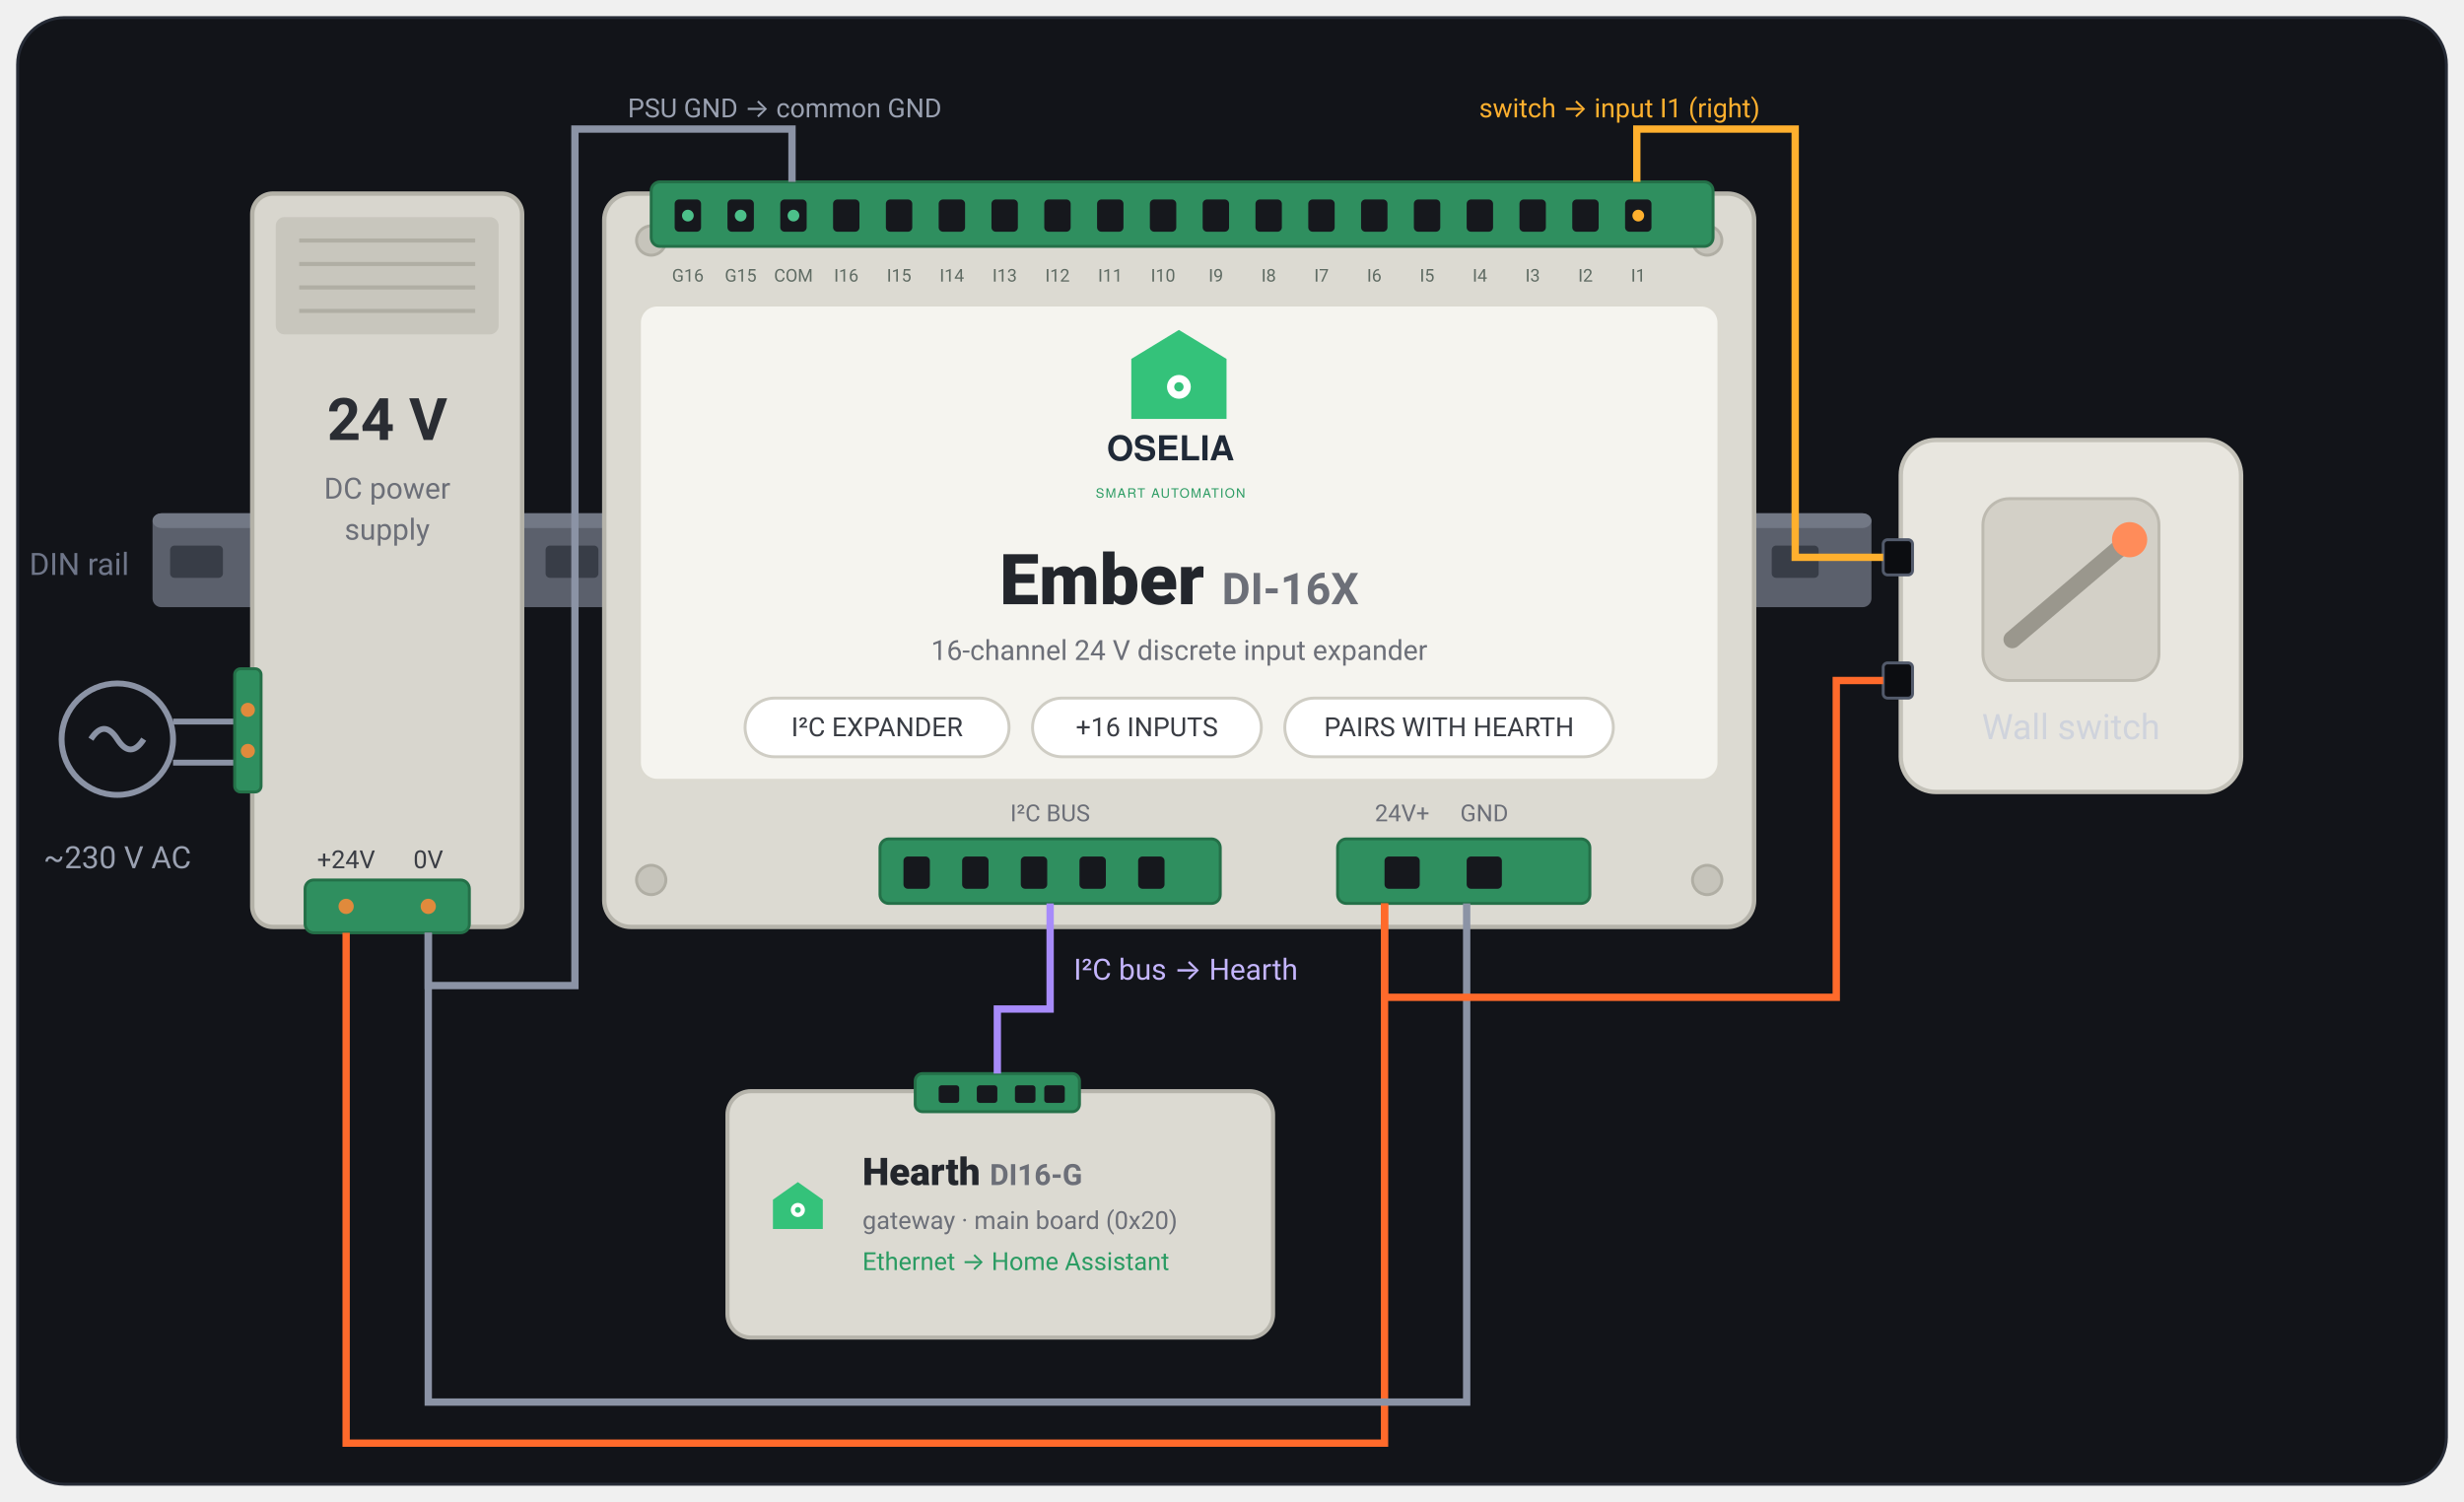
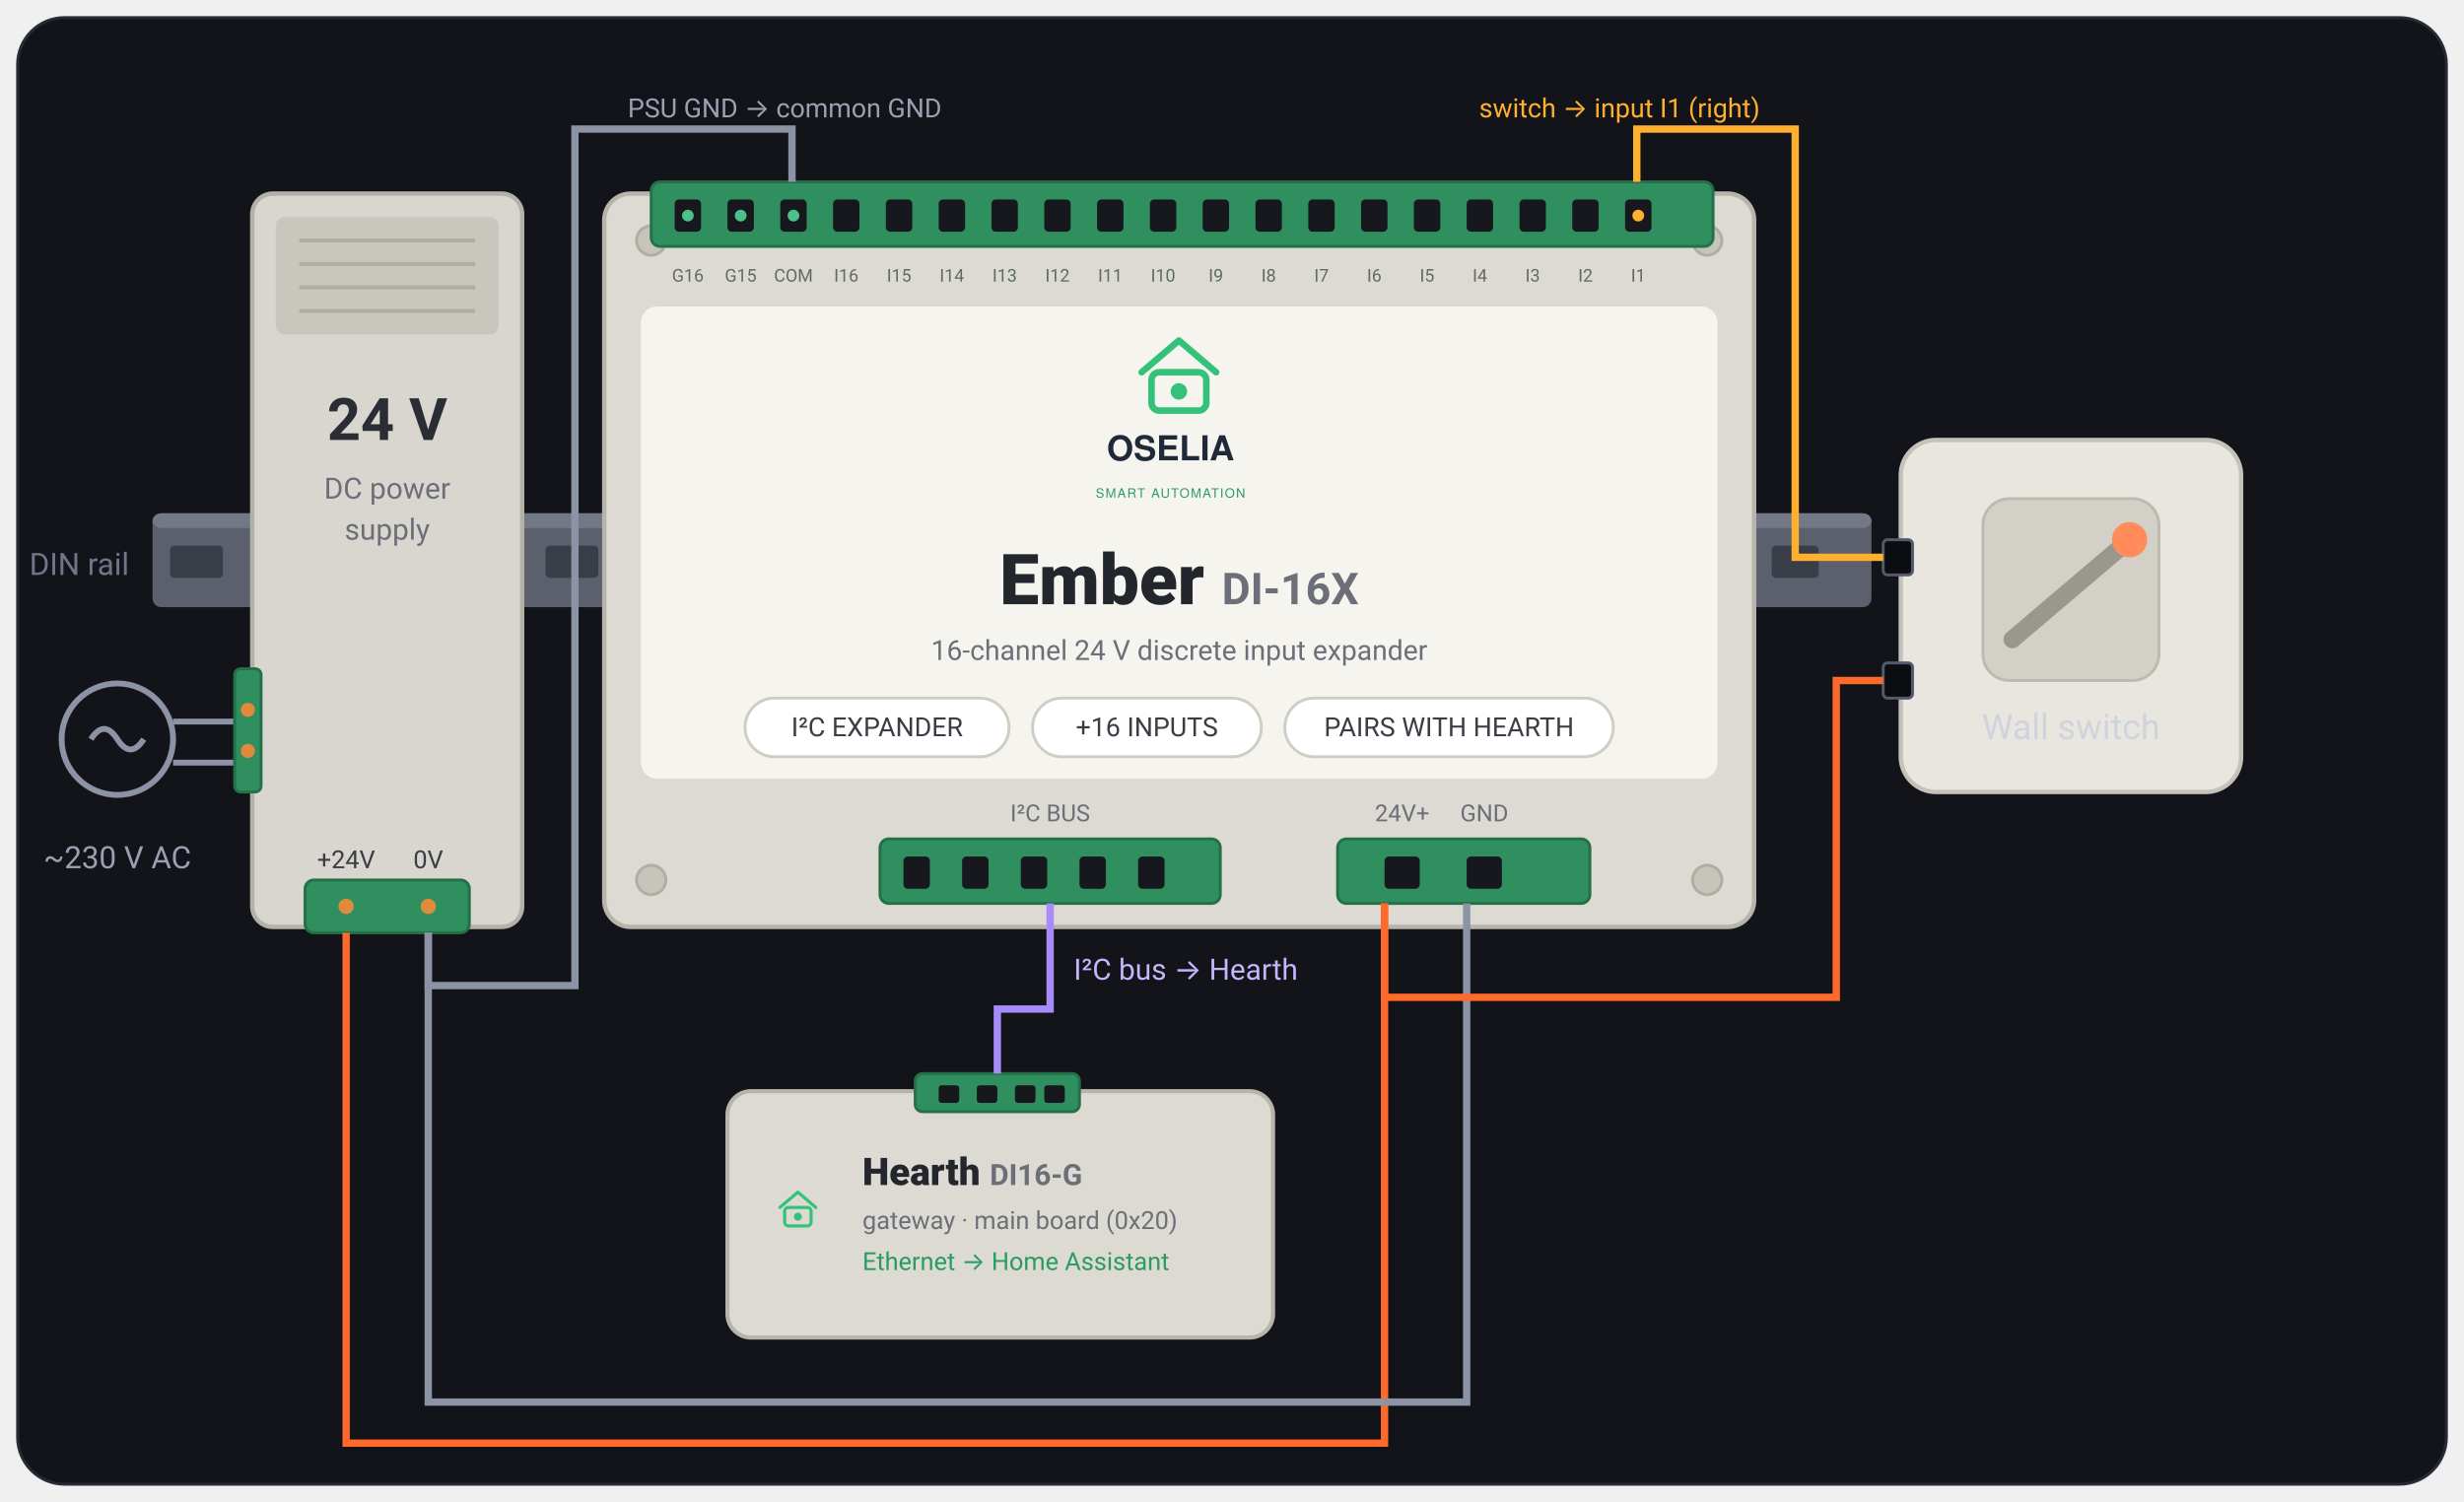
<svg xmlns="http://www.w3.org/2000/svg" viewBox="0 0 840 512" role="img" aria-label="A 24 V power supply, an OSELIA Ember DI-16X input expander and a wall switch on a DIN rail, its I²C bus linked to a Hearth gateway" font-family="ui-sans-serif, system-ui, -apple-system, Segoe UI, Roboto, sans-serif">
  <rect x="6" y="6" width="828" height="500" rx="16" fill="#121419" stroke="#262b36" />
  <g>
    <rect x="52" y="175" width="586" height="32" rx="3" fill="#5b606c" />
    <rect x="52" y="175" width="586" height="5" rx="3" fill="#727885" />
    <g fill="#383d47">
      <rect x="58" y="186" width="18" height="11" rx="1.5" />
      <rect x="186" y="186" width="18" height="11" rx="1.5" />
      <rect x="604" y="186" width="16" height="11" rx="1.5" />
    </g>
    <text x="10" y="196" font-size="10.5" fill="#6f7689">DIN rail</text>
  </g>
  <g>
    <circle cx="40" cy="252" r="19" fill="none" stroke="#8b93a5" stroke-width="2" />
    <path d="M31 252 q4.5 -7 9 0 t9 0" fill="none" stroke="#8b93a5" stroke-width="2" />
    <text x="40" y="296" font-size="10.5" fill="#9aa1b1" text-anchor="middle">~230 V AC</text>
    <path d="M59 246 H82" stroke="#8b93a5" stroke-width="2" />
    <path d="M59 260 H82" stroke="#8b93a5" stroke-width="2" />
  </g>
  <g>
    <rect x="86" y="66" width="92" height="250" rx="7" fill="#d8d6ce" stroke="#b4b2a8" stroke-width="1.5" />
    <rect x="94" y="74" width="76" height="40" rx="3" fill="#c8c6bd" />
    <g stroke="#b0aea4" stroke-width="1.4">
      <path d="M102 82 H162" />
      <path d="M102 90 H162" />
      <path d="M102 98 H162" />
      <path d="M102 106 H162" />
    </g>
    <text x="132" y="150" font-size="20" font-weight="700" fill="#2a2d33" text-anchor="middle">24 V</text>
    <text x="132" y="170" font-size="10" fill="#6c6f78" text-anchor="middle">DC power</text>
    <text x="132" y="184" font-size="10" fill="#6c6f78" text-anchor="middle">supply</text>
    <rect x="80" y="228" width="9" height="42" rx="2" fill="#2f8f5f" stroke="#247048" />
    <circle cx="84.5" cy="242" r="2.4" fill="#e08a3c" />
    <circle cx="84.5" cy="256" r="2.4" fill="#e08a3c" />
    <rect x="104" y="300" width="56" height="18" rx="3" fill="#2f8f5f" stroke="#247048" />
    <circle cx="118" cy="309" r="2.6" fill="#e08a3c" />
    <circle cx="146" cy="309" r="2.6" fill="#e08a3c" />
    <text x="118" y="296" font-size="8.5" fill="#3a3d44" text-anchor="middle">+24V</text>
    <text x="146" y="296" font-size="8.5" fill="#3a3d44" text-anchor="middle">0V</text>
  </g>
  <g>
    <rect x="206" y="66" width="392" height="250" rx="9" fill="#dcdad2" stroke="#b6b4ab" stroke-width="1.5" />
    <g fill="#c6c4bb" stroke="#b0aea4">
      <circle cx="222" cy="82" r="5" />
      <circle cx="582" cy="82" r="5" />
      <circle cx="222" cy="300" r="5" />
      <circle cx="582" cy="300" r="5" />
    </g>
    <rect x="222" y="62" width="362" height="22" rx="3" fill="#2f8f5f" stroke="#247048" />
    <g fill="#16181d">
      <rect x="230" y="68" width="9" height="11" rx="1.5" />
      <rect x="248" y="68" width="9" height="11" rx="1.5" />
      <rect x="266" y="68" width="9" height="11" rx="1.5" />
      <rect x="284" y="68" width="9" height="11" rx="1.5" />
      <rect x="302" y="68" width="9" height="11" rx="1.5" />
      <rect x="320" y="68" width="9" height="11" rx="1.5" />
      <rect x="338" y="68" width="9" height="11" rx="1.5" />
      <rect x="356" y="68" width="9" height="11" rx="1.5" />
      <rect x="374" y="68" width="9" height="11" rx="1.5" />
      <rect x="392" y="68" width="9" height="11" rx="1.5" />
      <rect x="410" y="68" width="9" height="11" rx="1.5" />
      <rect x="428" y="68" width="9" height="11" rx="1.5" />
      <rect x="446" y="68" width="9" height="11" rx="1.5" />
      <rect x="464" y="68" width="9" height="11" rx="1.5" />
      <rect x="482" y="68" width="9" height="11" rx="1.5" />
      <rect x="500" y="68" width="9" height="11" rx="1.5" />
      <rect x="518" y="68" width="9" height="11" rx="1.5" />
      <rect x="536" y="68" width="9" height="11" rx="1.5" />
      <rect x="554" y="68" width="9" height="11" rx="1.5" />
    </g>
    <g fill="#4cc08a">
      <circle cx="234.5" cy="73.5" r="2" />
      <circle cx="252.5" cy="73.5" r="2" />
      <circle cx="270.5" cy="73.5" r="2" />
    </g>
    <circle cx="558.5" cy="73.5" r="2" fill="#ffb02e" />
    <g font-size="6" fill="#5f6b63" text-anchor="middle">
      <text x="234.5" y="96">G16</text>
      <text x="252.5" y="96">G15</text>
      <text x="270.5" y="96">COM</text>
      <text x="288.5" y="96">I16</text>
      <text x="306.5" y="96">I15</text>
      <text x="324.5" y="96">I14</text>
      <text x="342.5" y="96">I13</text>
      <text x="360.5" y="96">I12</text>
      <text x="378.5" y="96">I11</text>
      <text x="396.5" y="96">I10</text>
      <text x="414.5" y="96">I9</text>
      <text x="432.5" y="96">I8</text>
      <text x="450.5" y="96">I7</text>
      <text x="468.5" y="96">I6</text>
      <text x="486.5" y="96">I5</text>
      <text x="504.5" y="96">I4</text>
      <text x="522.5" y="96">I3</text>
      <text x="540.5" y="96">I2</text>
      <text x="558.5" y="96">I1</text>
    </g>
    <rect x="218" y="104" width="368" height="162" rx="6" fill="#f5f4ef" stroke="#dcdad1" />
    <svg x="342" y="110" width="120" height="61" viewBox="0 53 92 49" preserveAspectRatio="xMidYMid meet">
      <g transform="matrix(1 0 0 -1 0 172.91)">
-         <path d="M32.88,93.54 L58.96,93.54 L58.96,109.98 L45.92,117.92 L32.88,109.98 Z " fill="#34c27a" />
-         <circle cx="45.92" cy="102.33" r="3.26" fill="#ffffff" />
-         <circle cx="45.92" cy="102.33" r="1.28" fill="#34c27a" />
+         <g transform="translate(45.92,105.73) scale(0.3,-0.3)">
+           <path d="M-34 -2 L0 -31 L34 -2" fill="none" stroke="#34c27a" stroke-width="6" stroke-linecap="round" stroke-linejoin="round" />
+           <rect x="-25" y="-2" width="50" height="35" rx="7" fill="none" stroke="#34c27a" stroke-width="6" />
+           <circle cx="0" cy="15.5" r="7.5" fill="#34c27a" />
+         </g>
        <text transform="translate(26.17,82.20) scale(1,-1)" font-family="Helvetica, Arial, sans-serif" font-weight="bold" font-size="9.40" fill="#1f2937">OSELIA</text>
        <text transform="translate(23.14,72.00) scale(1,-1)" font-family="Helvetica, Arial, sans-serif" font-weight="normal" font-size="3.50" letter-spacing="0.35" fill="#2a9b62">SMART AUTOMATION</text>
      </g>
    </svg>
    <text x="402" y="206" font-size="24" font-weight="800" fill="#23262c" text-anchor="middle">Ember <tspan font-size="15" font-weight="600" fill="#6c6f78">DI-16X</tspan>
    </text>
    <text x="402" y="225" font-size="9.5" fill="#6c6f78" text-anchor="middle">16-channel 24 V discrete input expander</text>
    <g font-size="9" fill="#3a3d44" text-anchor="middle">
      <rect x="254" y="238" width="90" height="20" rx="10" fill="#fff" stroke="#cfcdc4" />
      <text x="299" y="251">I²C EXPANDER</text>
      <rect x="352" y="238" width="78" height="20" rx="10" fill="#fff" stroke="#cfcdc4" />
      <text x="391" y="251">+16 INPUTS</text>
      <rect x="438" y="238" width="112" height="20" rx="10" fill="#fff" stroke="#cfcdc4" />
      <text x="494" y="251">PAIRS WITH HEARTH</text>
    </g>
    <rect x="300" y="286" width="116" height="22" rx="3" fill="#2f8f5f" stroke="#247048" />
    <g fill="#16181d">
      <rect x="308" y="292" width="9" height="11" rx="1.5" />
      <rect x="328" y="292" width="9" height="11" rx="1.5" />
      <rect x="348" y="292" width="9" height="11" rx="1.5" />
      <rect x="368" y="292" width="9" height="11" rx="1.5" />
      <rect x="388" y="292" width="9" height="11" rx="1.5" />
    </g>
    <text x="358" y="280" font-size="8" fill="#6c6f78" text-anchor="middle">I²C BUS</text>
    <rect x="456" y="286" width="86" height="22" rx="3" fill="#2f8f5f" stroke="#247048" />
    <g fill="#16181d">
      <rect x="472" y="292" width="12" height="11" rx="1.5" />
      <rect x="500" y="292" width="12" height="11" rx="1.5" />
    </g>
    <text x="478" y="280" font-size="8" fill="#6c6f78" text-anchor="middle">24V+</text>
    <text x="506" y="280" font-size="8" fill="#6c6f78" text-anchor="middle">GND</text>
  </g>
  <g>
    <rect x="648" y="150" width="116" height="120" rx="12" fill="#e8e6df" stroke="#c4c2b9" stroke-width="1.5" />
    <rect x="676" y="170" width="60" height="62" rx="9" fill="#d3d0c7" stroke="#bdbab0" />
    <path d="M686 218 L726 184" stroke="#9a978d" stroke-width="6" stroke-linecap="round" />
    <circle cx="726" cy="184" r="6" fill="#ff8c5a" />
    <text x="706" y="252" font-size="12" fill="#cfd3dc" text-anchor="middle">Wall switch</text>
    <rect x="642" y="184" width="10" height="12" rx="1.5" fill="#0c0d11" stroke="#525a6b" />
    <rect x="642" y="226" width="10" height="12" rx="1.5" fill="#0c0d11" stroke="#525a6b" />
  </g>
  <g>
    <rect x="248" y="372" width="186" height="84" rx="8" fill="#dcdad2" stroke="#b6b4ab" stroke-width="1.4" />
    <rect x="312" y="366" width="56" height="13" rx="2.5" fill="#2f8f5f" stroke="#247048" />
    <g fill="#16181d">
      <rect x="320" y="370" width="7" height="6" rx="1" />
      <rect x="333" y="370" width="7" height="6" rx="1" />
      <rect x="346" y="370" width="7" height="6" rx="1" />
      <rect x="356" y="370" width="7" height="6" rx="1" />
    </g>
    <g transform="translate(272,412)">
-       <path d="M0 -9 L8.5 -3 L8.5 7 L-8.5 7 L-8.5 -3 Z" fill="#34c27a" />
-       <circle cx="0" cy="0.5" r="2.4" fill="#fff" />
-       <circle cx="0" cy="0.5" r="1" fill="#34c27a" />
+       <g transform="scale(0.18)">
+         <path d="M-34 -2 L0 -31 L34 -2" fill="none" stroke="#34c27a" stroke-width="6" stroke-linecap="round" stroke-linejoin="round" />
+         <rect x="-25" y="-2" width="50" height="35" rx="7" fill="none" stroke="#34c27a" stroke-width="6" />
+         <circle cx="0" cy="15.5" r="7.5" fill="#34c27a" />
+       </g>
    </g>
    <text x="294" y="404" font-size="13" font-weight="800" fill="#23262c">Hearth <tspan font-size="10" font-weight="600" fill="#6c6f78">DI16-G</tspan>
    </text>
    <text x="294" y="419" font-size="8.5" fill="#6c6f78">gateway · main board (0x20)</text>
    <text x="294" y="433" font-size="8.5" fill="#2a9b62">Ethernet → Home Assistant</text>
  </g>
  <path d="M118 318 V492 H472 V308" fill="none" stroke="#ff6a2b" stroke-width="2.5" />
  <path d="M146 318 V478 H500 V308" fill="none" stroke="#8b93a5" stroke-width="2.5" />
  <path d="M472 308 V340 H626 V232 H642" fill="none" stroke="#ff6a2b" stroke-width="2.5" />
  <path d="M642 190 H612 V44 H558 V62" fill="none" stroke="#ffb02e" stroke-width="2.5" />
  <text x="600" y="40" font-size="9" fill="#ffb02e" text-anchor="end">switch → input I1 (right)</text>
  <path d="M146 318 V336 H196 V44 H270 V62" fill="none" stroke="#8b93a5" stroke-width="2.5" />
  <text x="214" y="40" font-size="9" fill="#9aa1b1" text-anchor="start">PSU GND → common GND</text>
  <path d="M358 308 V344 H340 V366" fill="none" stroke="#a78bfa" stroke-width="2.5" />
  <text x="366" y="334" font-size="10" fill="#c4b5fd">I²C bus → Hearth</text>
</svg>
